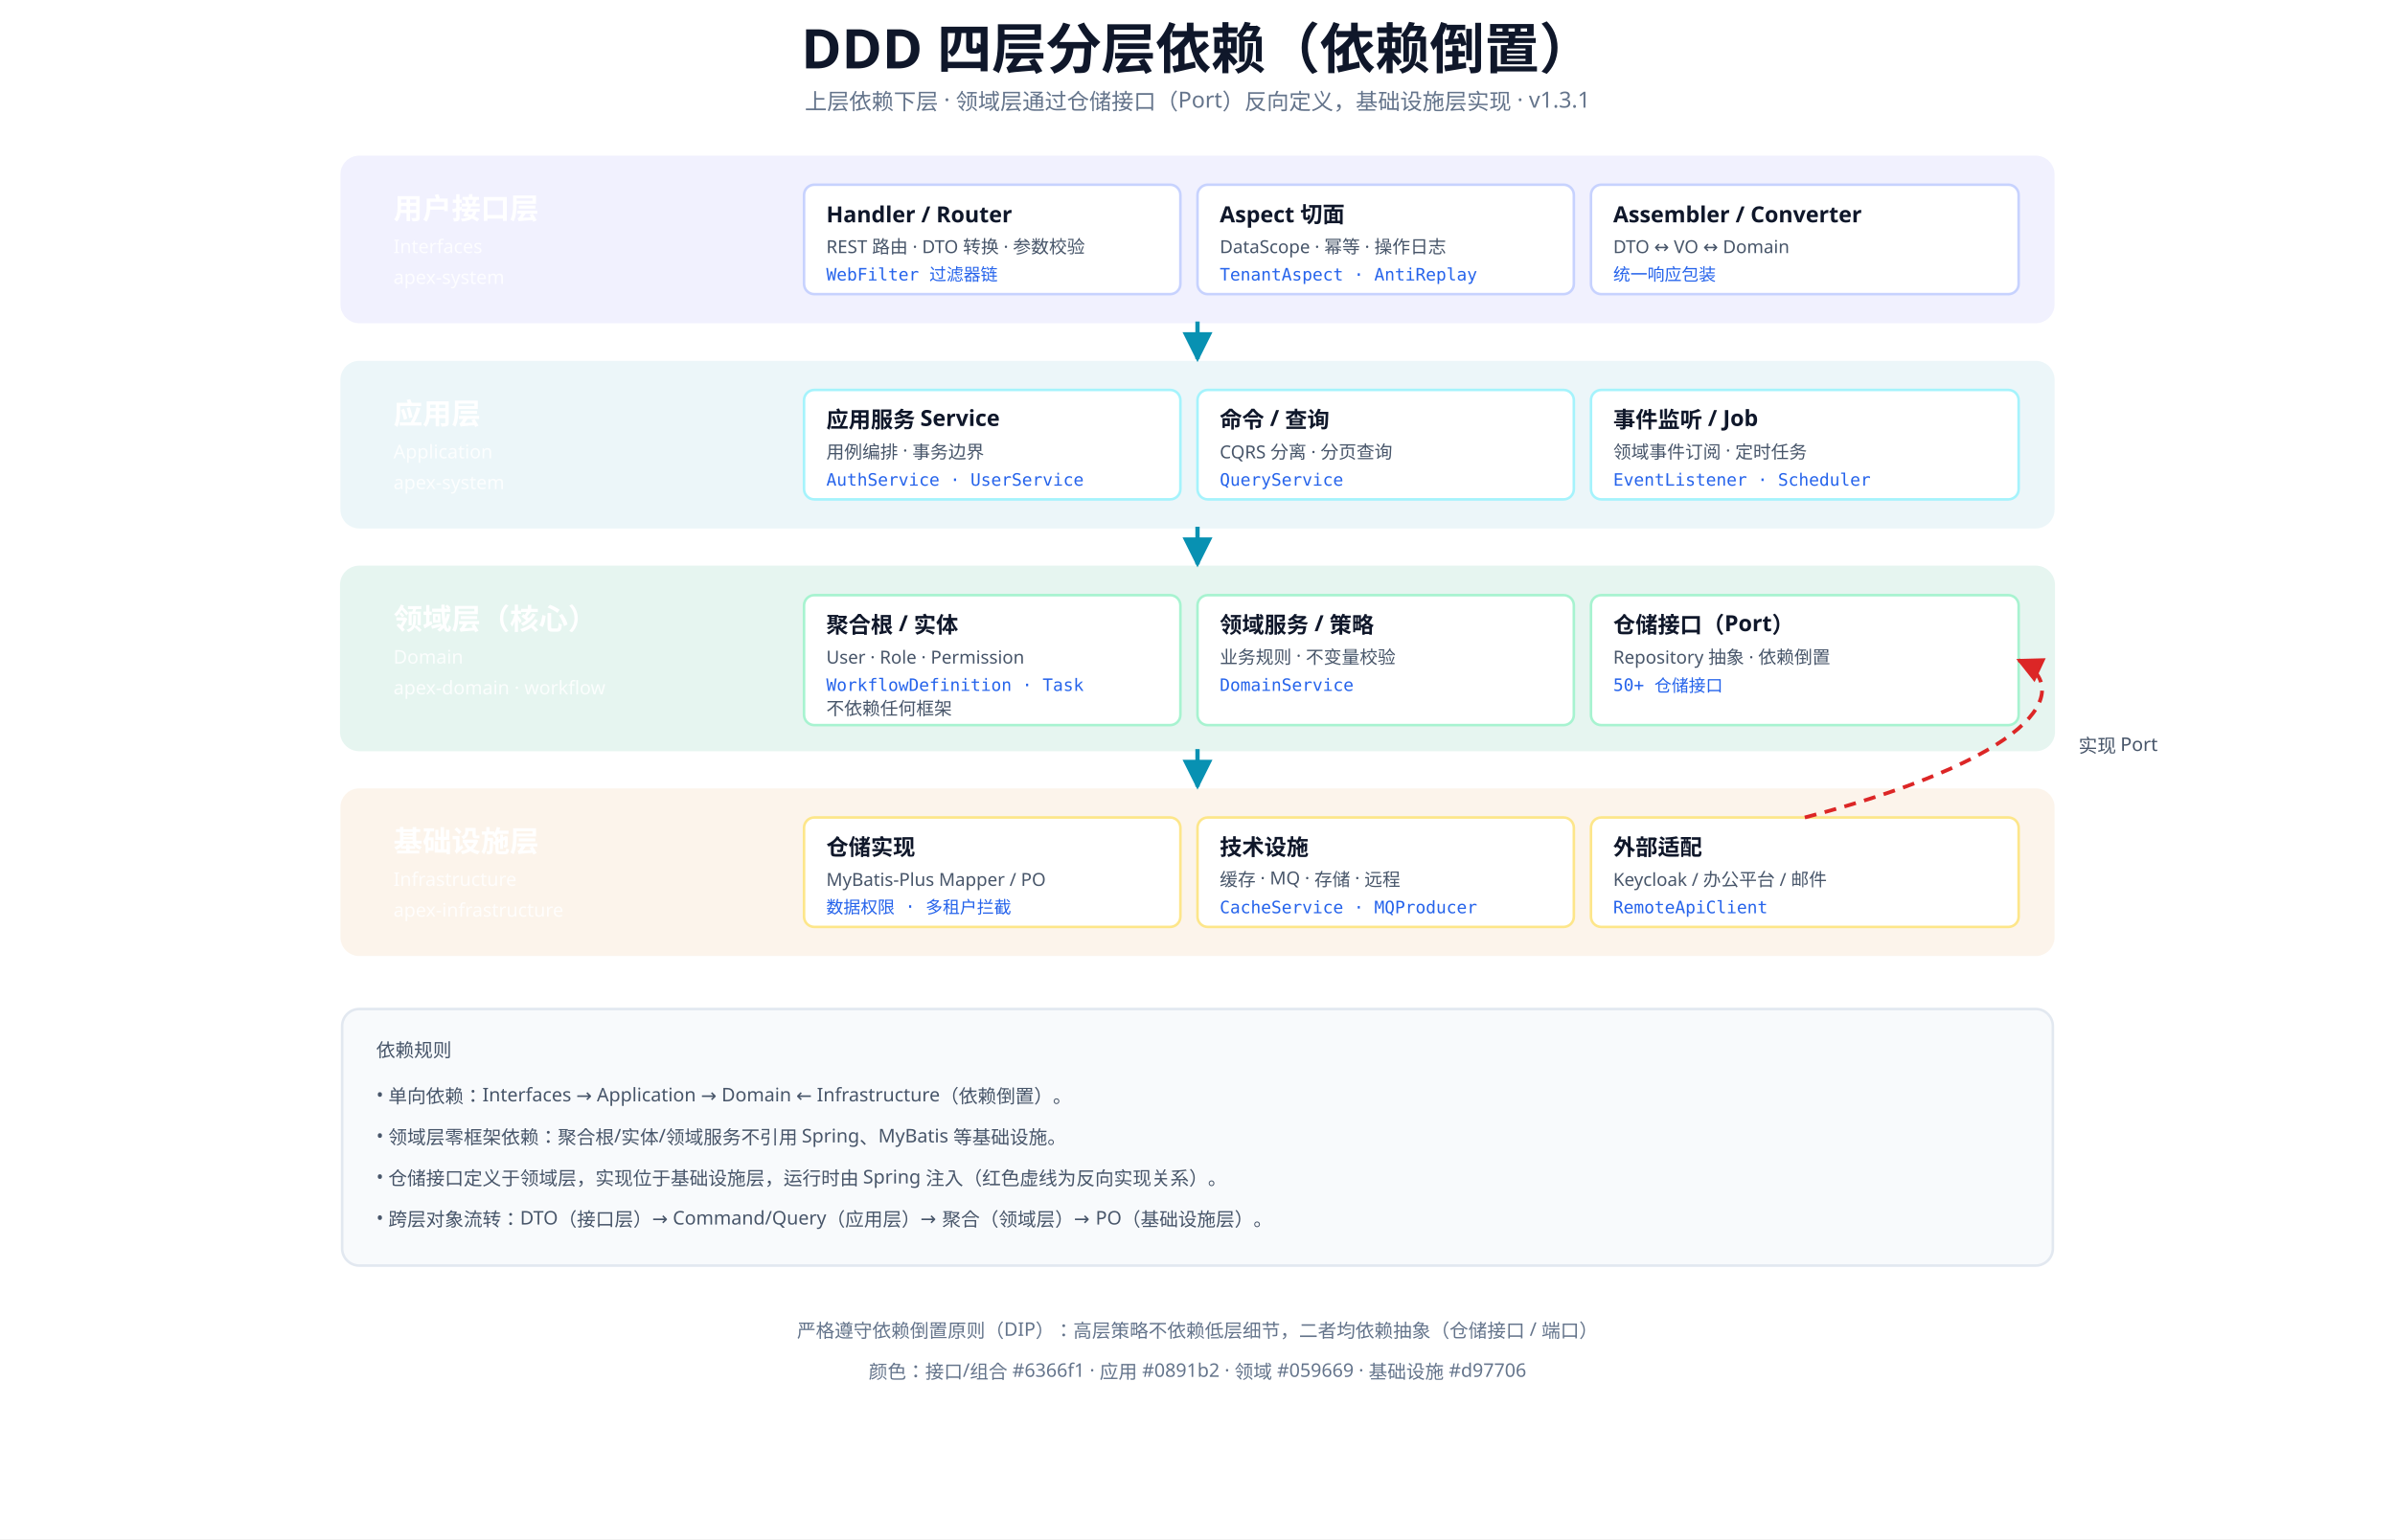
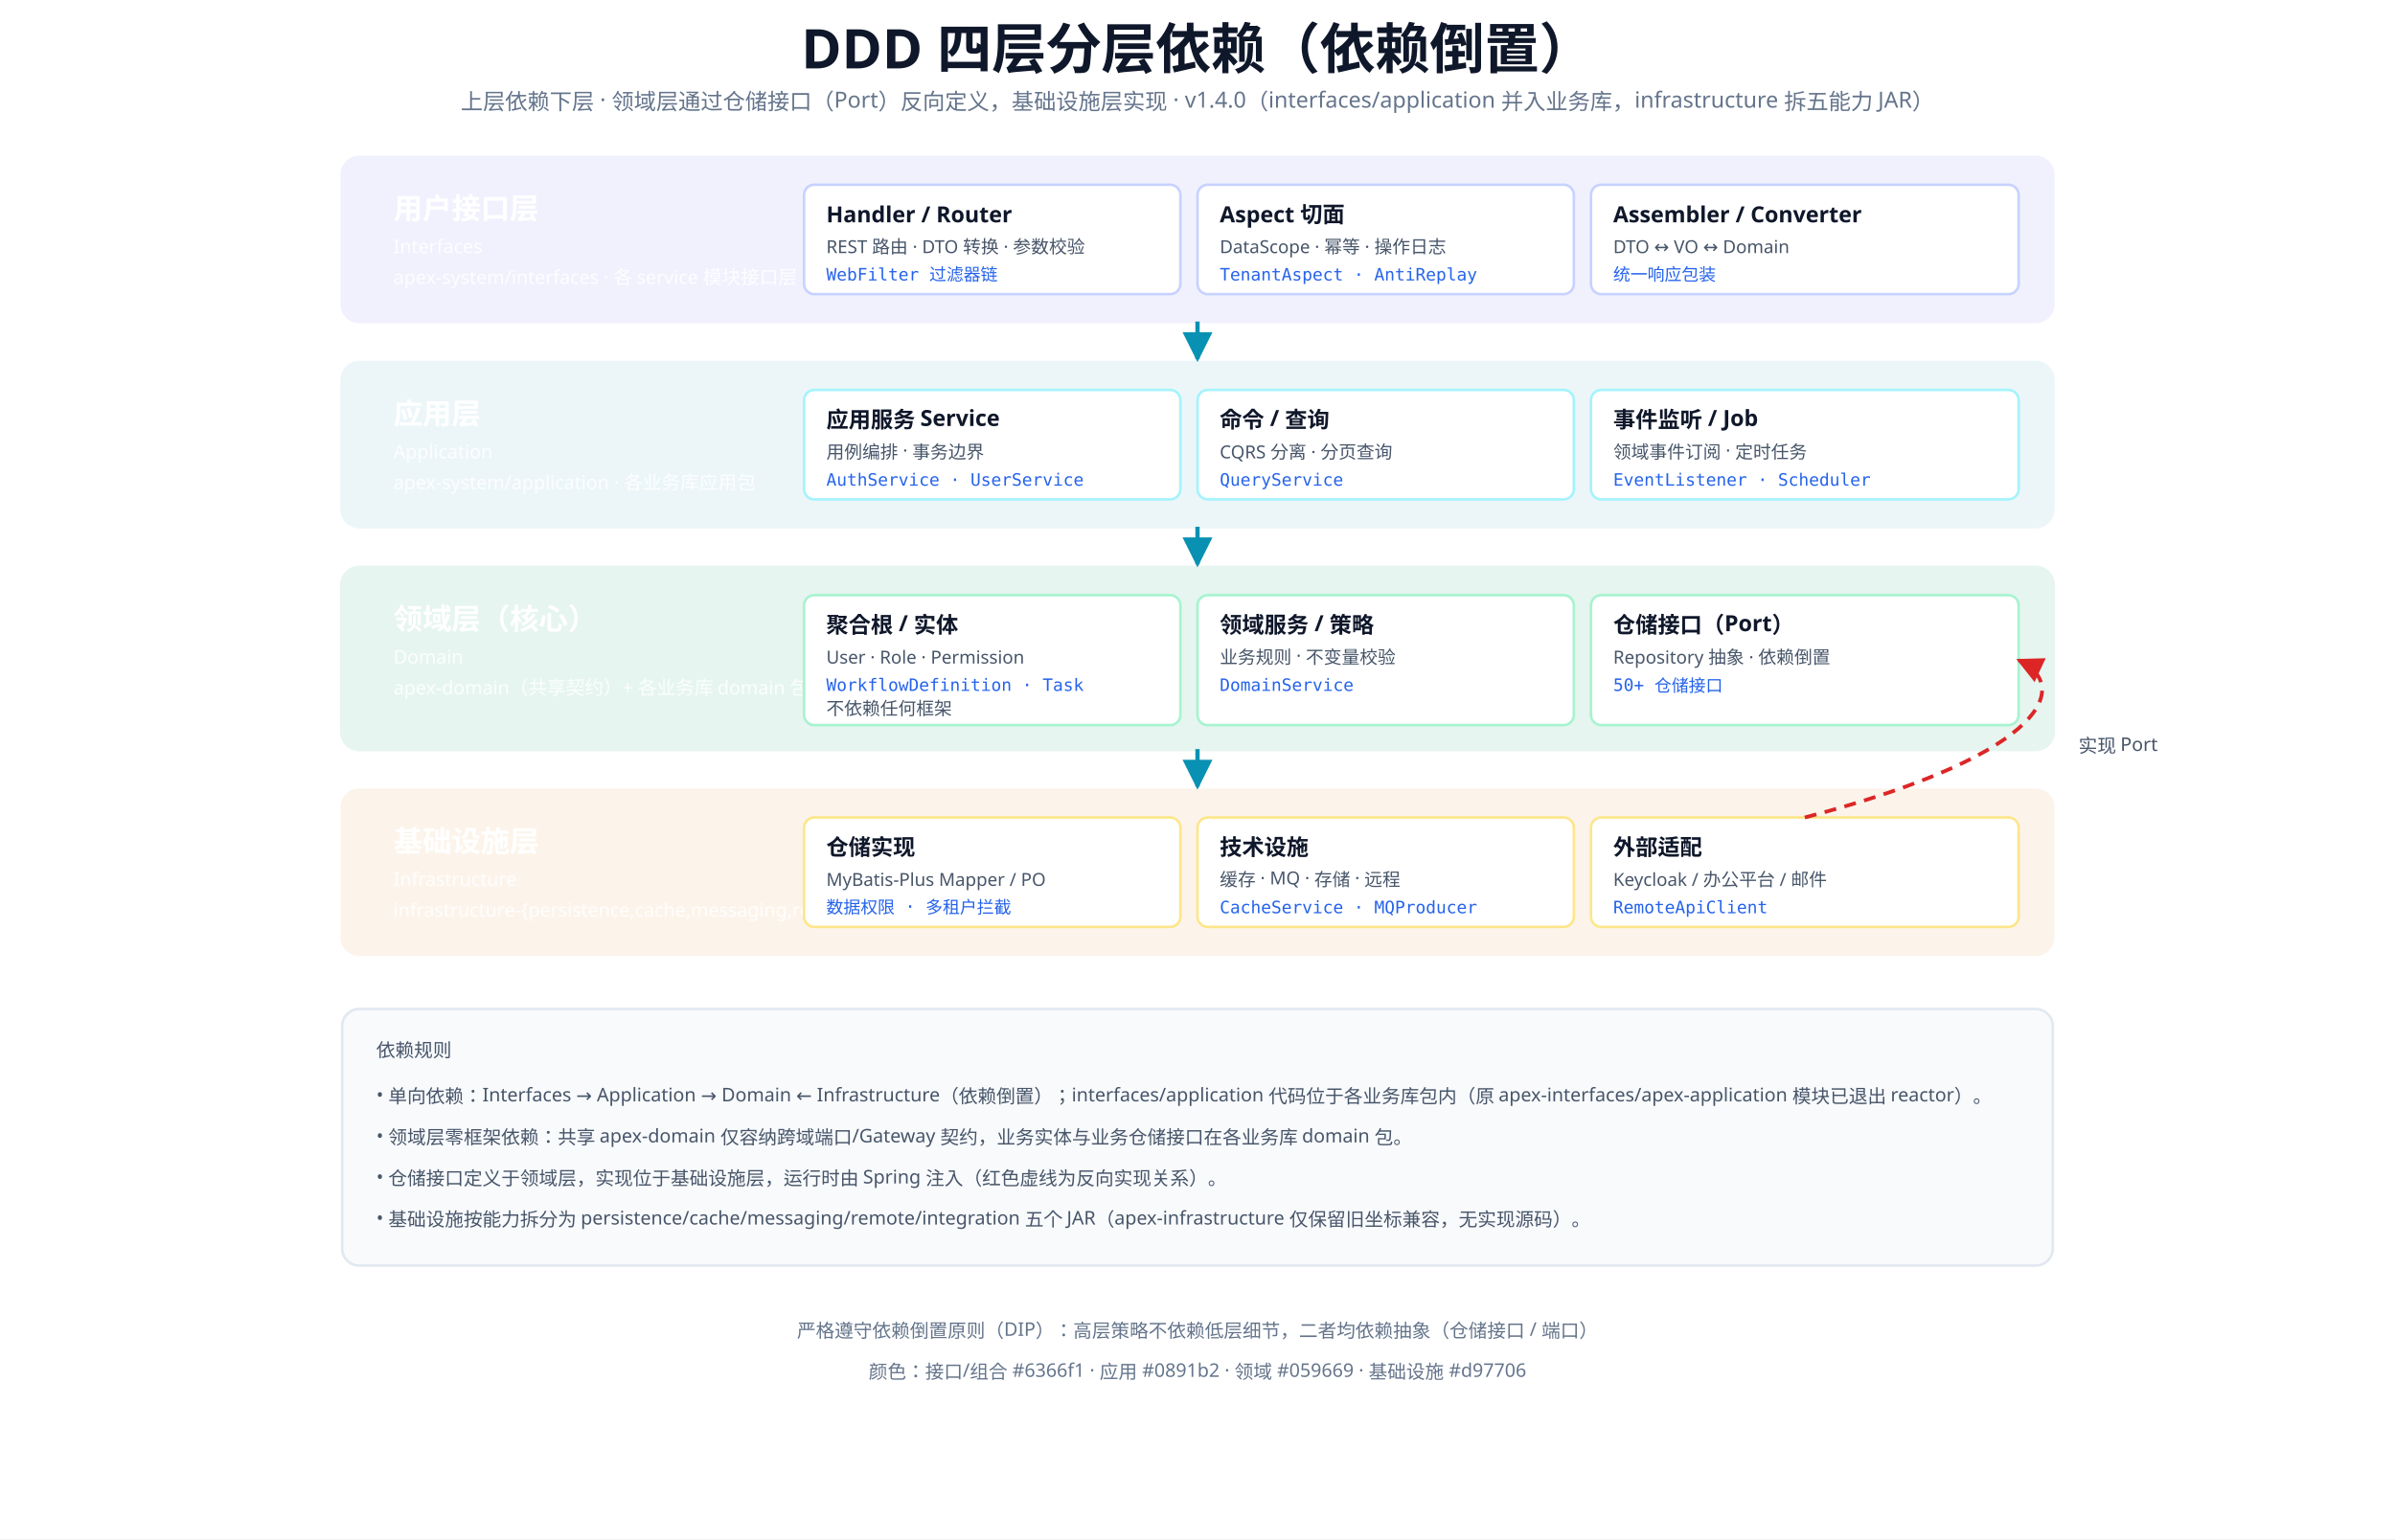
<svg xmlns="http://www.w3.org/2000/svg" viewBox="0 0 1400 900" width="1400" height="900">
  <defs>
    <style>
      .title{font:700 32px sans-serif;fill:#0f172a;text-anchor:middle}
      .subtitle{font:500 13px sans-serif;fill:#64748b;text-anchor:middle}
      .layer-title{font:600 17px sans-serif;fill:#fff}
      .layer-sub{font:500 11px sans-serif;fill:#fff;opacity:.85}
      .box-title{font:600 13px sans-serif;fill:#0f172a}
      .box-desc{font:400 10.5px sans-serif;fill:#475569}
      .code{font:500 10px monospace;fill:#2563eb}
      .note{font:500 11px sans-serif;fill:#64748b}
      .legend{font:500 11px sans-serif;fill:#475569}
    </style>
    <marker id="arrow" viewBox="0 0 10 10" refX="9" refY="5" markerWidth="7" markerHeight="7" orient="auto">
      <path d="M 0 0 L 10 5 L 0 10 z" fill="#0891b2" />
    </marker>
    <marker id="arrow2" viewBox="0 0 10 10" refX="9" refY="5" markerWidth="7" markerHeight="7" orient="auto">
      <path d="M 0 0 L 10 5 L 0 10 z" fill="#dc2626" />
    </marker>
  </defs>
  <rect width="1400" height="900" fill="#fff" />
  <text x="700" y="40" class="title">DDD 四层分层依赖（依赖倒置）</text>
-   <text x="700" y="64" class="subtitle">上层依赖下层 · 领域层通过仓储接口（Port）反向定义，基础设施层实现 · v1.3.1</text>
+   <text x="700" y="64" class="subtitle">上层依赖下层 · 领域层通过仓储接口（Port）反向定义，基础设施层实现 · v1.4.0（interfaces/application 并入业务库，infrastructure 拆五能力 JAR）</text>
  <rect x="200" y="92" width="1000" height="96" rx="10" fill="#6366f1" opacity="0.09" stroke="#6366f1" stroke-width="2" />
  <text x="230" y="128" class="layer-title" fill="#6366f1">用户接口层</text>
  <text x="230" y="148" class="layer-sub" fill="#6366f1" opacity="1">Interfaces</text>
-   <text x="230" y="166" class="layer-sub" fill="#64748b" opacity="1" font-size="9">apex-system</text>
+   <text x="230" y="166" class="layer-sub" fill="#64748b" opacity="1" font-size="9">apex-system/interfaces · 各 service 模块接口层</text>
  <rect x="470" y="108" width="220" height="64" rx="6" fill="#fff" stroke="#c7d2fe" stroke-width="1.5" />
  <text x="483" y="130" class="box-title">Handler / Router</text>
  <text x="483" y="148" class="box-desc">REST 路由 · DTO 转换 · 参数校验</text>
  <text x="483" y="164" class="code">WebFilter 过滤器链</text>
  <rect x="700" y="108" width="220" height="64" rx="6" fill="#fff" stroke="#c7d2fe" stroke-width="1.5" />
  <text x="713" y="130" class="box-title">Aspect 切面</text>
  <text x="713" y="148" class="box-desc">DataScope · 幂等 · 操作日志</text>
  <text x="713" y="164" class="code">TenantAspect · AntiReplay</text>
  <rect x="930" y="108" width="250" height="64" rx="6" fill="#fff" stroke="#c7d2fe" stroke-width="1.5" />
  <text x="943" y="130" class="box-title">Assembler / Converter</text>
  <text x="943" y="148" class="box-desc">DTO ↔ VO ↔ Domain</text>
  <text x="943" y="164" class="code">统一响应包装</text>
  <line x1="700" y1="188" x2="700" y2="210" stroke="#0891b2" stroke-width="2.5" marker-end="url(#arrow)" />
  <rect x="200" y="212" width="1000" height="96" rx="10" fill="#0891b2" opacity="0.08" stroke="#0891b2" stroke-width="2" />
  <text x="230" y="248" class="layer-title" fill="#0891b2">应用层</text>
  <text x="230" y="268" class="layer-sub" fill="#0891b2" opacity="1">Application</text>
-   <text x="230" y="286" class="layer-sub" fill="#64748b" opacity="1" font-size="9">apex-system</text>
+   <text x="230" y="286" class="layer-sub" fill="#64748b" opacity="1" font-size="9">apex-system/application · 各业务库应用包</text>
  <rect x="470" y="228" width="220" height="64" rx="6" fill="#fff" stroke="#a5f3fc" stroke-width="1.5" />
  <text x="483" y="250" class="box-title">应用服务 Service</text>
  <text x="483" y="268" class="box-desc">用例编排 · 事务边界</text>
  <text x="483" y="284" class="code">AuthService · UserService</text>
  <rect x="700" y="228" width="220" height="64" rx="6" fill="#fff" stroke="#a5f3fc" stroke-width="1.5" />
  <text x="713" y="250" class="box-title">命令 / 查询</text>
  <text x="713" y="268" class="box-desc">CQRS 分离 · 分页查询</text>
  <text x="713" y="284" class="code">QueryService</text>
  <rect x="930" y="228" width="250" height="64" rx="6" fill="#fff" stroke="#a5f3fc" stroke-width="1.5" />
  <text x="943" y="250" class="box-title">事件监听 / Job</text>
  <text x="943" y="268" class="box-desc">领域事件订阅 · 定时任务</text>
  <text x="943" y="284" class="code">EventListener · Scheduler</text>
  <line x1="700" y1="308" x2="700" y2="330" stroke="#0891b2" stroke-width="2.5" marker-end="url(#arrow)" />
  <rect x="200" y="332" width="1000" height="106" rx="10" fill="#059669" opacity="0.1" stroke="#059669" stroke-width="2.5" />
  <text x="230" y="368" class="layer-title" fill="#059669">领域层（核心）</text>
  <text x="230" y="388" class="layer-sub" fill="#059669" opacity="1">Domain</text>
-   <text x="230" y="406" class="layer-sub" fill="#64748b" opacity="1" font-size="9">apex-domain · workflow</text>
+   <text x="230" y="406" class="layer-sub" fill="#64748b" opacity="1" font-size="9">apex-domain（共享契约）+ 各业务库 domain 包</text>
  <rect x="470" y="348" width="220" height="76" rx="6" fill="#fff" stroke="#a7f3d0" stroke-width="1.5" />
  <text x="483" y="370" class="box-title">聚合根 / 实体</text>
  <text x="483" y="388" class="box-desc">User · Role · Permission</text>
  <text x="483" y="404" class="code">WorkflowDefinition · Task</text>
  <text x="483" y="418" class="box-desc" font-size="9.5">不依赖任何框架</text>
  <rect x="700" y="348" width="220" height="76" rx="6" fill="#fff" stroke="#a7f3d0" stroke-width="1.5" />
  <text x="713" y="370" class="box-title">领域服务 / 策略</text>
  <text x="713" y="388" class="box-desc">业务规则 · 不变量校验</text>
  <text x="713" y="404" class="code">DomainService</text>
  <rect x="930" y="348" width="250" height="76" rx="6" fill="#fff" stroke="#a7f3d0" stroke-width="1.5" />
  <text x="943" y="370" class="box-title">仓储接口（Port）</text>
  <text x="943" y="388" class="box-desc">Repository 抽象 · 依赖倒置</text>
  <text x="943" y="404" class="code">50+ 仓储接口</text>
  <line x1="700" y1="438" x2="700" y2="460" stroke="#0891b2" stroke-width="2.5" marker-end="url(#arrow)" />
  <rect x="200" y="462" width="1000" height="96" rx="10" fill="#d97706" opacity="0.08" stroke="#d97706" stroke-width="2" />
  <text x="230" y="498" class="layer-title" fill="#d97706">基础设施层</text>
  <text x="230" y="518" class="layer-sub" fill="#d97706" opacity="1">Infrastructure</text>
-   <text x="230" y="536" class="layer-sub" fill="#64748b" opacity="1" font-size="9">apex-infrastructure</text>
+   <text x="230" y="536" class="layer-sub" fill="#64748b" opacity="1" font-size="9">infrastructure-{persistence,cache,messaging,remote,integration} + 业务库专属包</text>
  <rect x="470" y="478" width="220" height="64" rx="6" fill="#fff" stroke="#fde68a" stroke-width="1.5" />
  <text x="483" y="500" class="box-title">仓储实现</text>
  <text x="483" y="518" class="box-desc">MyBatis-Plus Mapper / PO</text>
  <text x="483" y="534" class="code">数据权限 · 多租户拦截</text>
  <rect x="700" y="478" width="220" height="64" rx="6" fill="#fff" stroke="#fde68a" stroke-width="1.5" />
  <text x="713" y="500" class="box-title">技术设施</text>
  <text x="713" y="518" class="box-desc">缓存 · MQ · 存储 · 远程</text>
  <text x="713" y="534" class="code">CacheService · MQProducer</text>
  <rect x="930" y="478" width="250" height="64" rx="6" fill="#fff" stroke="#fde68a" stroke-width="1.5" />
  <text x="943" y="500" class="box-title">外部适配</text>
  <text x="943" y="518" class="box-desc">Keycloak / 办公平台 / 邮件</text>
  <text x="943" y="534" class="code">RemoteApiClient</text>
  <path d="M 1055 478 C 1200 440, 1210 400, 1180 386" stroke="#dc2626" stroke-width="2.2" stroke-dasharray="7 5" fill="none" marker-end="url(#arrow2)" />
  <text x="1215" y="440" class="legend" fill="#dc2626" font-size="10.5">实现 Port</text>
  <rect x="200" y="590" width="1000" height="150" rx="10" fill="#f8fafc" stroke="#e2e8f0" stroke-width="1.5" />
  <text x="220" y="618" class="legend" font-weight="600">依赖规则</text>
-   <text x="220" y="644" class="legend">• 单向依赖：Interfaces → Application → Domain ← Infrastructure（依赖倒置）。</text>
-   <text x="220" y="668" class="legend">• 领域层零框架依赖：聚合根/实体/领域服务不引用 Spring、MyBatis 等基础设施。</text>
+   <text x="220" y="644" class="legend">• 单向依赖：Interfaces → Application → Domain ← Infrastructure（依赖倒置）；interfaces/application 代码位于各业务库包内（原 apex-interfaces/apex-application 模块已退出 reactor）。</text>
+   <text x="220" y="668" class="legend">• 领域层零框架依赖：共享 apex-domain 仅容纳跨域端口/Gateway 契约，业务实体与业务仓储接口在各业务库 domain 包。</text>
  <text x="220" y="692" class="legend">• 仓储接口定义于领域层，实现位于基础设施层，运行时由 Spring 注入（红色虚线为反向实现关系）。</text>
-   <text x="220" y="716" class="legend">• 跨层对象流转：DTO（接口层）→ Command/Query（应用层）→ 聚合（领域层）→ PO（基础设施层）。</text>
+   <text x="220" y="716" class="legend">• 基础设施按能力拆分为 persistence/cache/messaging/remote/integration 五个 JAR（apex-infrastructure 仅保留旧坐标兼容，无实现源码）。</text>
  <text x="700" y="782" class="note" text-anchor="middle">严格遵守依赖倒置原则（DIP）：高层策略不依赖低层细节，二者均依赖抽象（仓储接口 / 端口）</text>
  <text x="700" y="806" class="note" text-anchor="middle">颜色：接口/组合 #6366f1 · 应用 #0891b2 · 领域 #059669 · 基础设施 #d97706</text>
</svg>
